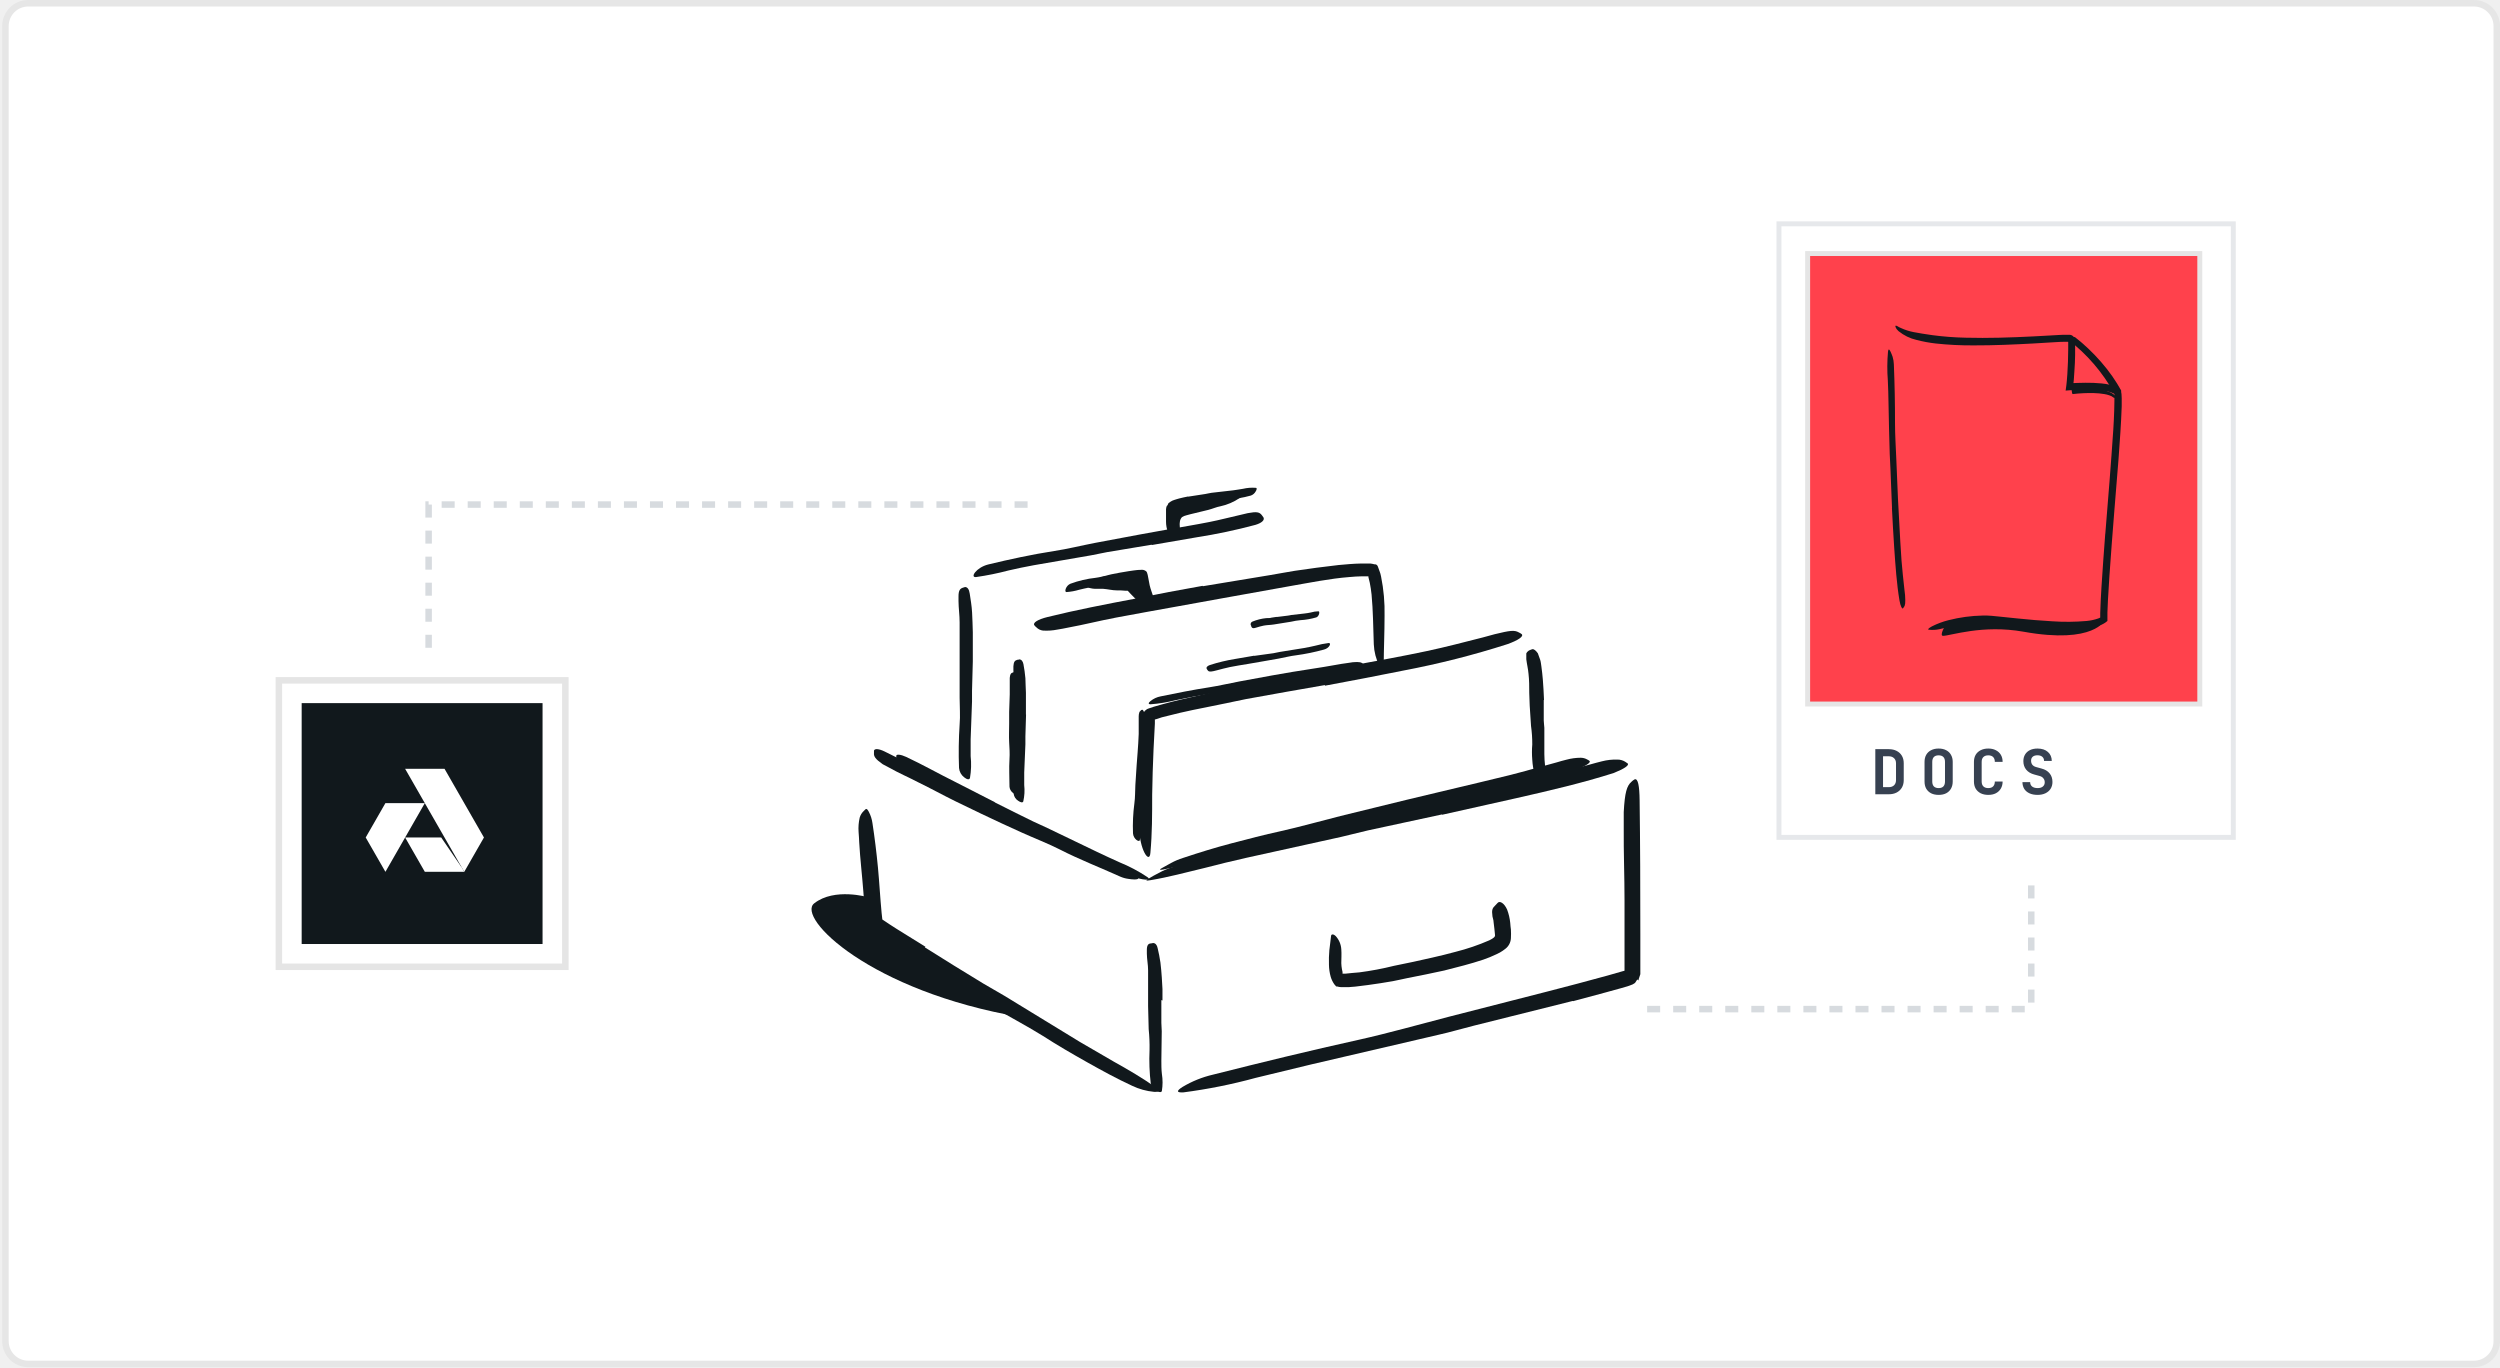
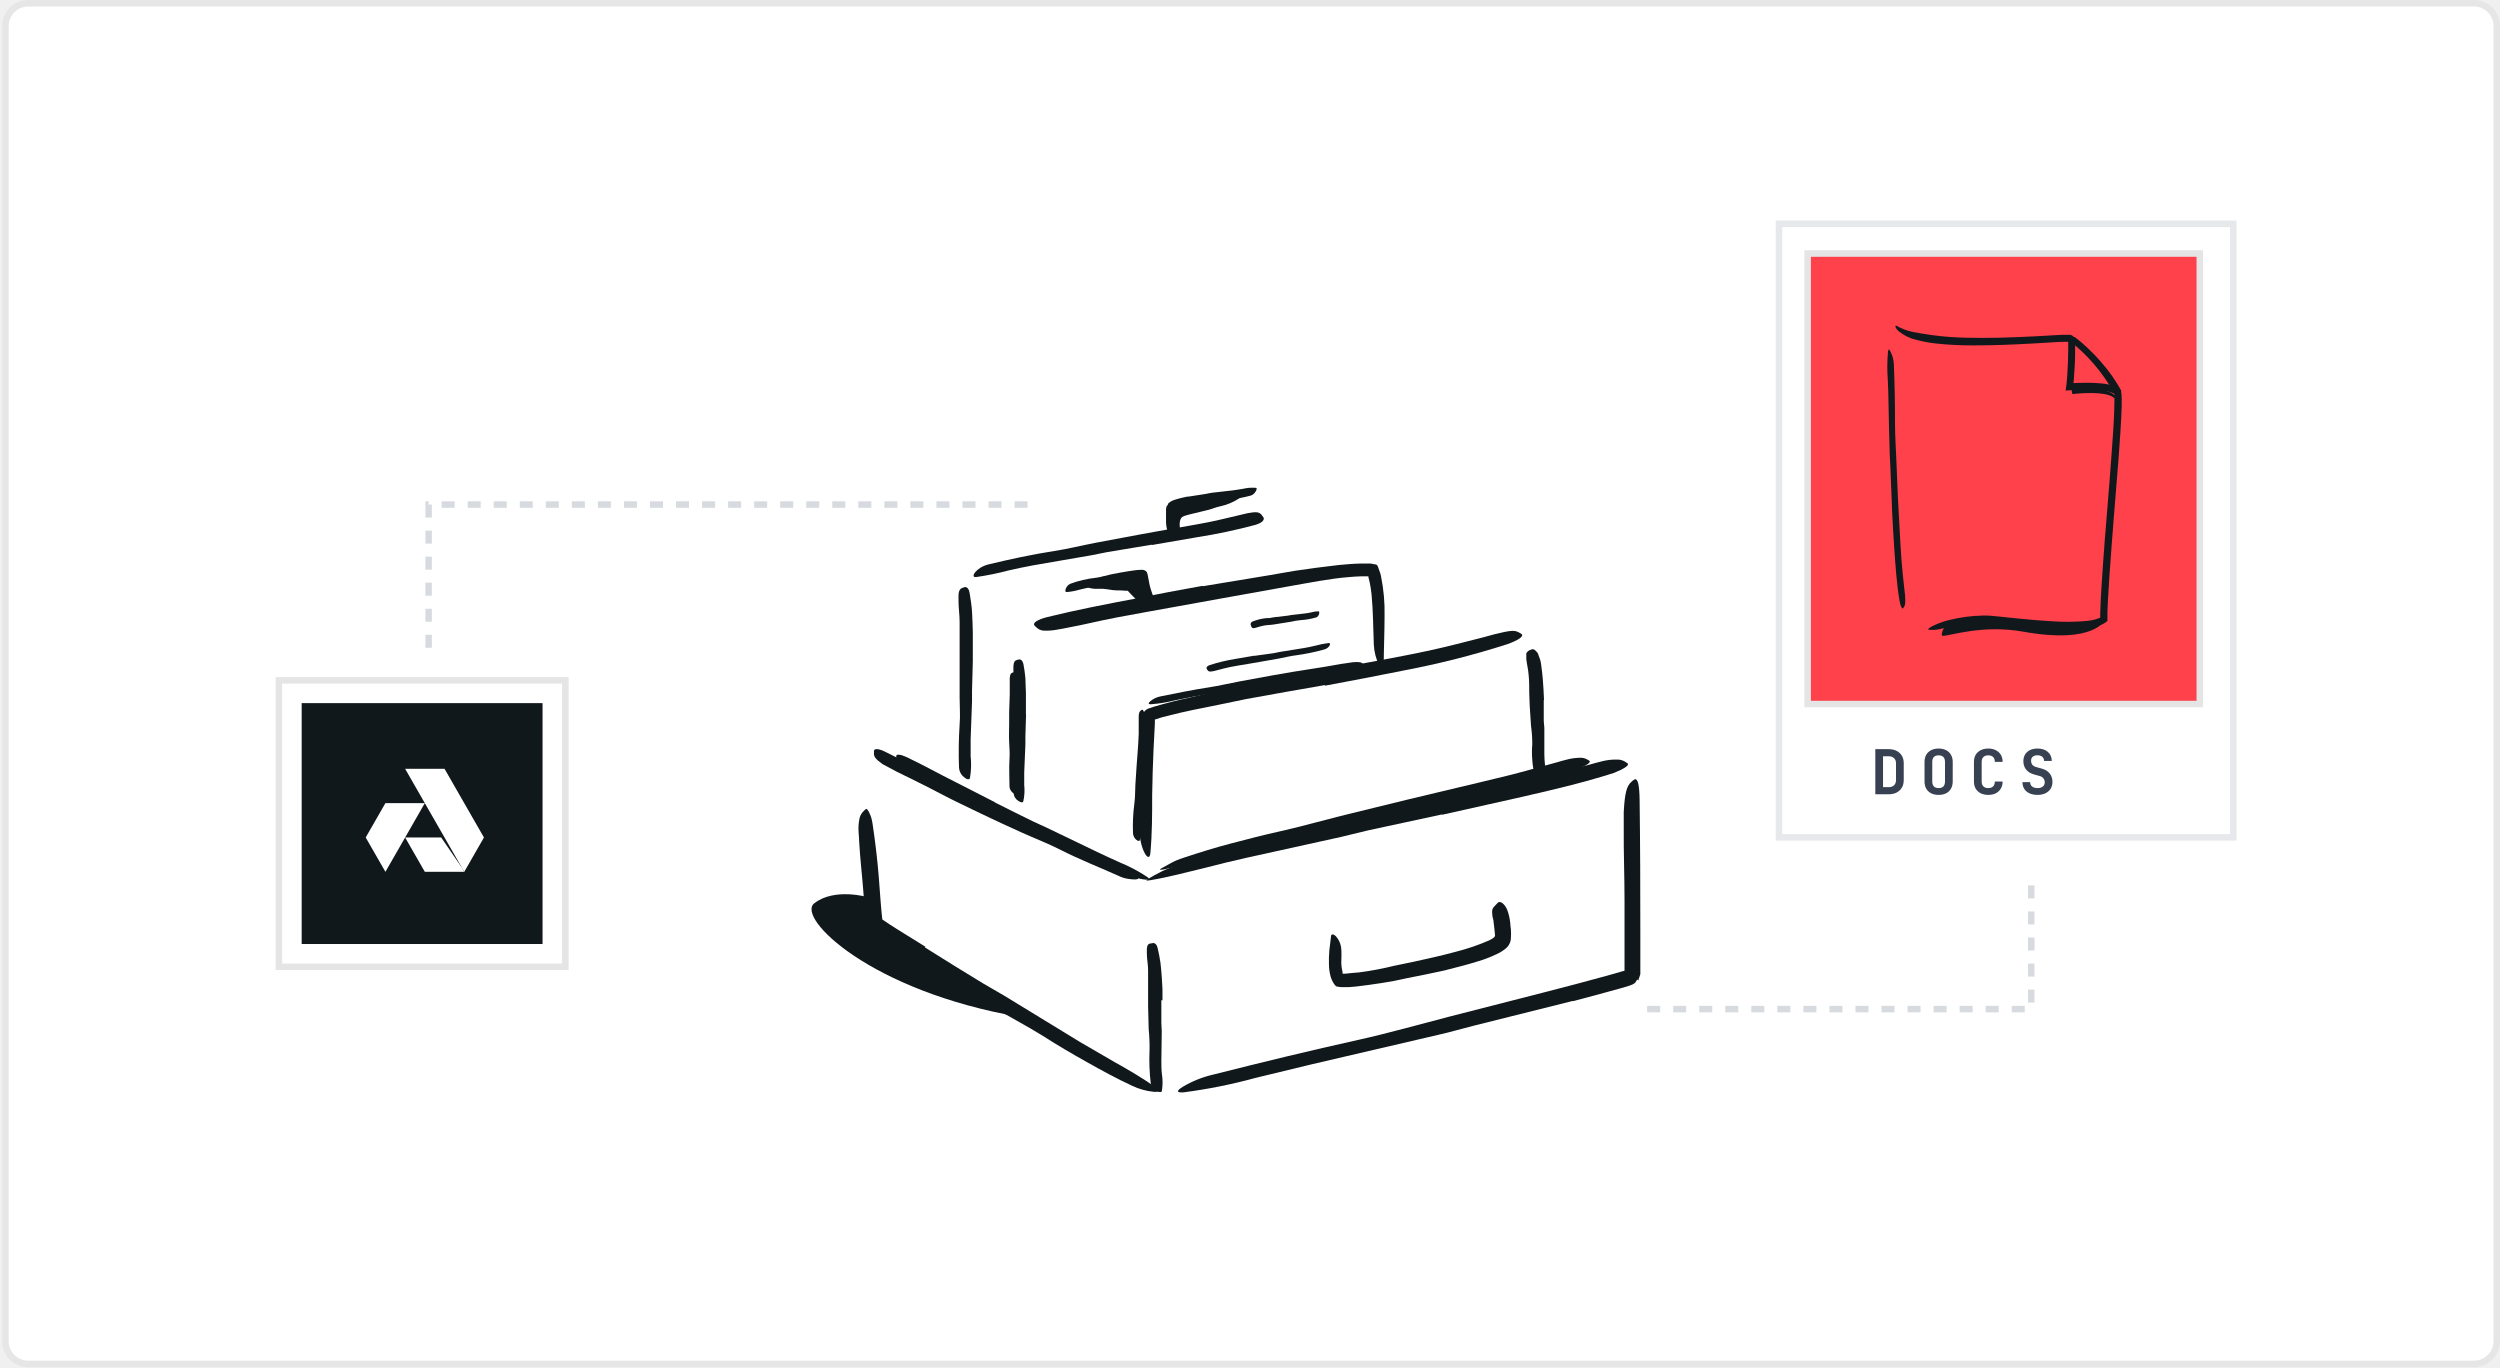
<svg xmlns="http://www.w3.org/2000/svg" width="384" height="210" viewBox="0 0 384 210" fill="none">
  <rect x="0.336" width="383.667" height="210" rx="4" fill="white" />
  <rect x="0.836" y="0.5" width="382.667" height="209" rx="3.5" stroke="black" stroke-opacity="0.1" />
  <path d="M196.728 104.619L191.689 105.475L189.855 105.838L183.345 106.997L180.472 107.572C179.246 107.883 177.995 108.085 176.733 108.176C176.31 108.176 176.391 107.944 176.733 107.672C177.175 107.316 177.698 107.073 178.255 106.967C180.724 106.453 183.224 105.959 185.763 105.566C187.275 105.334 188.787 104.961 190.379 104.669L195.418 103.742L198.563 103.198L203.34 102.442C204.569 102.26 205.758 101.988 206.998 101.837L207.804 101.716C208.812 101.635 209.165 101.716 209.386 102.018C209.443 102.084 209.494 102.155 209.538 102.23C209.628 102.472 209.225 102.694 208.53 102.784L201.848 103.792L196.809 104.629L196.728 104.619Z" fill="#11181C" />
  <path d="M152.795 123.241C154.75 124.236 156.715 125.213 158.69 126.174L160.877 127.182L168.527 130.861C169.655 131.405 170.814 131.929 171.943 132.443C173.444 133.052 174.879 133.811 176.226 134.71C176.65 135.003 176.468 135.134 175.994 135.113C175.689 135.093 175.385 135.046 175.087 134.972C174.677 134.898 174.278 134.773 173.898 134.6C170.955 133.259 167.922 132.04 164.989 130.568C163.225 129.691 161.321 128.915 159.486 128.089C157.471 127.162 155.455 126.218 153.44 125.257L149.771 123.413C147.917 122.506 146.072 121.528 144.238 120.601C142.827 119.855 141.386 119.21 139.985 118.454C139.666 118.31 139.356 118.145 139.058 117.961C137.95 117.245 137.677 116.902 137.667 116.429C137.653 116.322 137.653 116.213 137.667 116.106C137.667 115.814 138.322 115.864 139.179 116.257C141.709 117.436 144.218 118.868 146.909 120.198C148.864 121.206 150.829 122.213 152.815 123.221L152.795 123.241Z" fill="#11181C" />
  <path d="M175.984 116.913L175.692 119.937C175.692 120.31 175.692 120.682 175.631 121.065L175.268 125.016C175.268 125.601 175.208 126.185 175.198 126.77C175.221 127.517 175.184 128.265 175.087 129.007C175.016 129.471 174.079 128.876 174.029 127.999C173.968 126.464 174.039 124.927 174.24 123.403C174.371 122.486 174.341 121.529 174.391 120.582L174.593 117.478L174.734 115.623C174.795 114.615 174.885 113.688 174.905 112.731C174.905 111.985 174.905 111.249 174.905 110.514C174.905 110.352 174.905 110.191 174.905 110.02C174.903 109.8 174.941 109.581 175.016 109.375C175.049 109.31 175.098 109.255 175.157 109.213C175.182 109.164 175.217 109.121 175.261 109.088C175.304 109.055 175.355 109.032 175.409 109.022C175.442 109.015 175.475 109.018 175.506 109.03C175.537 109.043 175.563 109.065 175.581 109.093C175.52 108.972 175.581 109.183 175.581 109.093C175.602 109.16 175.632 109.225 175.671 109.284C175.696 109.321 175.732 109.348 175.775 109.361C175.817 109.373 175.862 109.371 175.903 109.355C175.984 109.264 176.004 109.355 176.034 109.445C176.068 109.54 176.092 109.638 176.105 109.738C176.265 111.099 176.309 112.471 176.236 113.839C176.236 114.847 176.135 115.905 176.064 116.943L175.984 116.913Z" fill="#11181C" />
  <path d="M156.256 110.504C156.256 111.451 156.236 112.399 156.196 113.346V114.354L156.136 118.032C156.136 118.577 156.136 119.121 156.136 119.665C156.21 120.374 156.18 121.091 156.045 121.792C155.994 122.013 155.742 121.943 155.521 121.731C155.386 121.619 155.275 121.481 155.196 121.325C155.116 121.169 155.069 120.999 155.057 120.824C155.057 119.453 154.966 118.042 155.057 116.611C155.118 115.765 155.057 114.878 155.007 114.001C154.956 113.124 155.007 112.076 155.007 111.119V109.345L155.097 106.654C155.097 105.959 155.097 105.274 155.097 104.578C155.088 104.427 155.088 104.276 155.097 104.125C155.158 103.56 155.259 103.389 155.541 103.308L155.732 103.248C155.944 103.248 156.095 103.47 156.136 103.883C156.237 105.126 156.267 106.375 156.226 107.622L156.176 110.474L156.256 110.504Z" fill="#11181C" />
  <path d="M182.56 77.419C183.255 77.207 183.962 77.032 184.676 76.895C184.938 76.835 185.18 76.734 185.442 76.694C186.359 76.542 187.296 76.472 188.214 76.361C188.627 76.311 189.03 76.23 189.433 76.169C189.956 76.087 190.486 76.05 191.015 76.059C191.156 76.059 191.187 76.059 191.015 76.059C190.874 76.059 190.683 76.331 190.421 76.492C189.527 77.102 188.525 77.533 187.468 77.762C186.843 77.873 186.238 78.155 185.603 78.316C184.968 78.477 184.223 78.659 183.527 78.82C183.104 78.921 182.671 79.022 182.267 79.142C182.013 79.195 181.77 79.294 181.552 79.435C181.37 79.629 181.257 79.876 181.229 80.14C181.149 80.604 181.229 81.148 181.159 81.622V81.964C181.134 82.19 181.077 82.411 180.988 82.619C180.988 82.619 180.988 82.67 180.988 82.68C180.977 82.53 180.939 82.383 180.877 82.247C180.635 81.35 179.869 80.533 180.302 79.042C180.412 78.742 180.592 78.472 180.826 78.256C181.025 78.076 181.249 77.926 181.491 77.812C181.842 77.641 182.202 77.489 182.57 77.359L182.56 77.419Z" fill="#11181C" />
  <path d="M173.171 90.732H173.091H172.798L172.093 90.682C171.908 90.693 171.723 90.693 171.539 90.682C170.863 90.682 170.138 90.49 169.422 90.44C169.1 90.44 168.787 90.44 168.475 90.44C168.037 90.461 167.6 90.399 167.185 90.259C167.064 90.198 167.084 90.259 167.185 90.198C167.286 90.138 167.437 89.886 167.618 89.714C167.885 89.38 168.215 89.102 168.591 88.898C168.967 88.694 169.38 88.567 169.805 88.525C170.301 88.446 170.793 88.338 171.277 88.203C171.885 88.123 172.502 88.123 173.111 88.203C173.66 88.257 174.172 88.507 174.552 88.908C174.936 89.433 175.154 90.062 175.177 90.712C175.258 91.1 175.285 91.496 175.257 91.891C175.257 91.982 175.257 92.063 175.257 92.153C175.257 92.466 175.126 92.607 175.137 92.677C175.049 92.579 174.951 92.491 174.844 92.415C174.572 92.123 174.25 91.801 173.947 91.508C173.645 91.216 173.413 90.944 173.242 90.763C173.189 90.705 173.124 90.66 173.05 90.632H172.99C172.99 90.632 172.99 90.632 173.04 90.632C173.104 90.586 173.162 90.531 173.212 90.47C173.236 90.443 173.257 90.413 173.272 90.38C173.272 90.45 173.474 89.765 173.383 90.057V90.118L173.312 90.319C173.275 90.461 173.248 90.606 173.232 90.752L173.171 90.732Z" fill="#11181C" />
  <path d="M142.058 145.516C145.021 147.38 147.994 149.235 150.997 151.049C152.085 151.714 153.224 152.309 154.313 152.974L165.852 160.029C167.565 161.036 169.319 162.044 171.052 163.052C173.28 164.292 175.497 165.582 177.603 167.083C178.258 167.547 178.016 167.748 177.26 167.708C176.096 167.598 174.96 167.284 173.904 166.781C171.526 165.682 169.248 164.433 166.971 163.153C164.693 161.873 162.436 160.563 160.198 159.121C157.528 157.469 154.635 155.947 151.854 154.324C148.803 152.537 145.78 150.726 142.783 148.892C140.919 147.763 139.064 146.625 137.21 145.456C136.515 145.022 135.819 144.569 135.124 144.105C134.771 143.883 134.428 143.641 134.116 143.4C133.925 143.248 133.632 143.077 133.431 142.896L133.259 142.755C133.235 142.685 133.214 142.615 133.199 142.543C133.153 142.404 133.116 142.263 133.088 142.12C132.998 141.653 132.935 141.182 132.897 140.709L132.796 139.459L132.614 136.99C132.423 134.45 132.121 131.951 131.979 129.451C131.979 128.897 131.899 128.353 131.879 127.789C131.825 127.048 131.883 126.304 132.05 125.581C132.163 125.197 132.375 124.85 132.665 124.574C132.755 124.466 132.856 124.368 132.967 124.281C133.128 124.181 133.269 124.342 133.461 124.715C133.738 125.244 133.922 125.816 134.005 126.408C134.348 128.635 134.63 130.923 134.852 133.241C135.073 135.559 135.194 137.927 135.416 140.225L135.527 141.233C136.182 141.706 136.958 142.17 137.674 142.644L142.148 145.425L142.058 145.516Z" fill="#11181C" />
  <path d="M178.384 153.607V157.114C178.384 157.547 178.444 157.97 178.444 158.394L178.384 162.929C178.384 163.604 178.384 164.269 178.464 164.944C178.605 165.812 178.605 166.697 178.464 167.565C178.404 167.847 178.001 167.766 177.607 167.565C177.396 167.455 177.211 167.301 177.065 167.113C176.919 166.925 176.815 166.708 176.761 166.476C176.555 164.758 176.491 163.025 176.569 161.296C176.591 160.223 176.547 159.149 176.438 158.081L176.348 154.534V152.347C176.348 151.248 176.348 150.13 176.348 149.041C176.348 148.184 176.166 147.348 176.156 146.481C176.156 146.29 176.156 146.108 176.156 145.917C176.156 145.201 176.368 144.909 176.811 144.909C176.91 144.879 177.011 144.859 177.114 144.849C177.456 144.849 177.718 145.141 177.809 145.615C177.97 146.33 178.142 147.076 178.242 147.842C178.343 148.608 178.394 149.384 178.454 150.16L178.555 151.913V153.677L178.384 153.607Z" fill="#11181C" />
  <path d="M241.565 153.748L226.448 157.527C224.614 157.98 222.8 158.535 220.965 158.938L201.495 163.473L192.878 165.559C189.238 166.555 185.534 167.299 181.792 167.787C180.572 167.857 180.784 167.494 181.641 166.95C183.092 166.083 184.67 165.447 186.317 165.065C193.744 163.191 201.202 161.367 208.771 159.694C213.296 158.686 217.932 157.366 222.528 156.177L237.645 152.306C240.759 151.5 243.863 150.694 246.947 149.837L248.811 149.303L249.335 149.152C249.396 149.152 249.557 149.152 249.527 149.021V148.759C249.527 145.282 249.527 141.805 249.527 138.358C249.527 134.599 249.376 130.921 249.406 127.192C249.406 126.365 249.406 125.559 249.406 124.733C249.567 121.709 249.88 120.701 250.585 120.087C250.728 119.941 250.891 119.815 251.069 119.714C251.593 119.492 251.825 120.722 251.845 122.949C251.936 129.52 251.956 136.494 251.956 143.498C251.956 145.514 251.956 147.56 251.956 149.636L251.784 150.15L251.694 150.402V150.523V150.593C251.875 150.724 251.442 150.412 251.482 150.452L251.21 150.875C251.139 151.037 250.908 151.097 250.766 151.208C250.396 151.364 250.016 151.496 249.628 151.601L249.003 151.782L246.544 152.458L241.636 153.778L241.565 153.748Z" fill="#11181C" />
  <path d="M221.492 125.097L210.134 127.546L205.982 128.553L191.409 131.768C189.262 132.252 187.095 132.776 184.979 133.33C182.238 133.985 179.507 134.731 176.725 135.195C175.868 135.356 175.939 135.195 176.604 134.852C176.927 134.651 177.41 134.379 177.995 134.086C178.635 133.729 179.311 133.439 180.011 133.22L184.143 131.94C185.523 131.526 186.924 131.164 188.315 130.801C191.11 130.055 193.925 129.383 196.76 128.785C200.167 128.07 203.644 127.102 207.101 126.276L218.509 123.615L225.564 121.993C229.111 121.176 232.689 120.39 236.196 119.533C238.927 118.878 241.578 118.112 244.259 117.417C244.853 117.256 245.428 117.084 246.032 116.943C246.825 116.736 247.643 116.645 248.461 116.671C248.874 116.671 249.279 116.786 249.63 117.004C249.766 117.079 249.894 117.167 250.013 117.266C250.295 117.548 249.459 118.092 247.887 118.727C243.15 120.239 238.071 121.428 232.951 122.587L221.512 125.147L221.492 125.097Z" fill="#11181C" />
  <path d="M150.126 122.75C152.142 123.792 154.194 124.8 156.284 125.774L158.561 126.782L166.553 130.601C167.743 131.166 168.942 131.7 170.131 132.234C171.709 132.856 173.213 133.65 174.616 134.602C175.049 134.915 174.837 135.076 174.324 135.086C173.986 135.083 173.649 135.052 173.316 134.995C172.881 134.939 172.457 134.82 172.056 134.643C169.032 133.272 165.807 132.032 162.744 130.46C160.91 129.533 158.904 128.767 156.989 127.9C154.883 126.953 152.776 125.975 150.69 124.978L146.83 123.113C144.895 122.166 142.97 121.098 141.056 120.17C139.574 119.394 138.032 118.739 136.601 117.923C136.279 117.752 135.946 117.59 135.593 117.389C134.454 116.593 134.192 116.19 134.243 115.655C134.232 115.535 134.232 115.413 134.243 115.293C134.344 114.95 134.999 115 135.865 115.424C138.466 116.673 141.116 118.155 143.867 119.546C145.883 120.553 147.959 121.652 150.025 122.67L150.126 122.75Z" fill="#11181C" />
  <path d="M237.12 107.542C237.12 108.549 237.12 109.618 237.12 110.666C237.12 111.039 237.2 111.412 237.211 111.795C237.211 113.145 237.211 114.486 237.211 115.826C237.217 116.422 237.254 117.017 237.321 117.61C237.447 118.371 237.447 119.147 237.321 119.908C237.321 120.149 236.959 120.129 236.606 119.908C236.202 119.717 235.888 119.378 235.729 118.96C235.52 118.217 235.395 117.453 235.356 116.683C235.291 115.908 235.291 115.129 235.356 114.354C235.362 113.4 235.298 112.447 235.165 111.502L234.963 108.398L234.893 106.453C234.893 105.445 234.893 104.488 234.782 103.51C234.721 102.755 234.53 102.019 234.439 101.263C234.429 101.099 234.429 100.934 234.439 100.769C234.427 100.635 234.427 100.5 234.439 100.366C234.485 100.27 234.547 100.181 234.62 100.104C234.748 99.964 234.912 99.863 235.094 99.812L235.346 99.721C235.608 99.661 235.9 99.912 236.213 100.346C236.334 100.678 236.465 101.001 236.576 101.354C236.687 101.706 236.697 102.019 236.757 102.362C236.858 103.037 236.918 103.732 236.979 104.377C237.059 105.385 237.12 106.453 237.16 107.491L237.12 107.542Z" fill="#11181C" />
  <path d="M203.52 105.225C199.489 105.931 195.458 106.626 191.426 107.372L187.052 108.279C184.493 108.793 181.902 109.287 179.413 109.942L178.476 110.174L177.68 110.436L177.488 110.496H177.388C177.388 110.496 177.388 110.557 177.388 110.587V110.789V111.141L177.186 115.072C177.075 117.4 177.015 119.748 176.974 122.056C176.974 125.079 176.974 128.022 176.702 130.985C176.571 132.829 174.999 130.471 174.969 127.024C174.969 124.001 174.969 120.978 175.08 117.904C175.08 116.382 175.19 114.88 175.271 113.338L175.412 111.04V110.708C175.426 110.544 175.467 110.384 175.533 110.234C175.606 109.945 175.711 109.664 175.846 109.398L175.745 109.277L175.825 109.206L175.997 109.065C176.109 108.955 176.248 108.875 176.4 108.833L177.236 108.551C179.091 108.007 180.905 107.543 182.749 107.14C184.593 106.737 186.438 106.263 188.272 105.891C192.303 105.054 196.334 104.298 200.426 103.542L207.904 102.172C211.683 101.466 215.483 100.791 219.202 99.995C222.094 99.38 224.906 98.634 227.728 97.919L229.582 97.415C231.91 96.85 232.606 96.74 233.301 97.143C233.456 97.212 233.601 97.3 233.734 97.405C234.077 97.737 233.23 98.342 231.527 98.947C226.327 100.613 221.029 101.959 215.664 102.978C211.633 103.794 207.602 104.56 203.5 105.326L203.52 105.225Z" fill="#11181C" />
  <path d="M184.751 90.044L195.112 88.331C196.372 88.13 197.621 87.868 198.881 87.676C201.118 87.344 203.356 87.041 205.613 86.789C206.742 86.688 207.871 86.578 209.04 86.557H209.927H210.491C210.702 86.582 210.911 86.623 211.116 86.678C211.65 86.628 211.67 87.182 211.831 87.555C211.892 87.747 212.003 87.978 212.033 88.13L212.134 88.563C212.535 90.552 212.715 92.581 212.668 94.61C212.668 97.18 212.547 99.709 212.537 102.209C212.537 102.995 212.235 102.924 211.872 102.279C211.356 101.25 211.064 100.124 211.015 98.974C210.924 96.343 210.904 93.773 210.672 91.314C210.612 90.71 210.511 90.105 210.4 89.52C210.34 89.228 210.259 88.936 210.189 88.654C210.189 88.583 210.189 88.573 210.189 88.523H209.181C208.566 88.523 207.931 88.583 207.286 88.633C204.263 88.865 201.028 89.53 197.883 90.075L187.503 91.939L181.103 93.098C177.878 93.693 174.623 94.247 171.428 94.862C168.929 95.335 166.52 95.95 164.041 96.404C163.497 96.515 162.963 96.625 162.408 96.706C161.682 96.852 160.94 96.902 160.201 96.857C159.819 96.813 159.463 96.638 159.193 96.363C159.067 96.265 158.956 96.15 158.861 96.021C158.629 95.648 159.405 95.144 160.876 94.781C165.19 93.713 169.796 92.816 174.442 91.939C177.757 91.264 181.264 90.589 184.731 89.984L184.751 90.044Z" fill="#11181C" />
  <path d="M157.602 109.747L157.501 113.103C157.501 113.516 157.501 113.919 157.501 114.332L157.32 118.656C157.32 119.301 157.32 119.946 157.32 120.581C157.413 121.416 157.365 122.261 157.179 123.08C157.108 123.352 156.745 123.252 156.392 123C156.203 122.883 156.042 122.726 155.922 122.54C155.802 122.353 155.725 122.142 155.697 121.921C155.632 120.275 155.662 118.626 155.788 116.983C155.842 115.976 155.842 114.967 155.788 113.96V110.573V108.487C155.788 107.479 155.788 106.371 155.788 105.323C155.788 104.506 155.647 103.71 155.657 102.894C155.657 102.712 155.657 102.531 155.657 102.35C155.707 101.674 155.848 101.463 156.261 101.342C156.362 101.342 156.453 101.342 156.554 101.281C156.866 101.281 157.108 101.543 157.199 102.007C157.336 102.724 157.437 103.447 157.501 104.174C157.501 104.909 157.572 105.655 157.582 106.401C157.582 107.52 157.582 108.648 157.582 109.767L157.602 109.747Z" fill="#11181C" />
  <path d="M149.424 101.595L149.303 106.11C149.303 106.655 149.303 107.199 149.303 107.753L149.091 113.558C149.091 114.415 149.091 115.281 149.091 116.138C149.213 117.253 149.179 118.379 148.99 119.484C148.9 119.837 148.486 119.716 148.093 119.393C147.87 119.223 147.684 119.007 147.549 118.761C147.413 118.514 147.331 118.242 147.307 117.962C147.222 115.738 147.252 113.511 147.398 111.29C147.519 109.94 147.398 108.549 147.398 107.169V102.623V99.822C147.398 98.411 147.398 96.99 147.398 95.589C147.398 94.49 147.237 93.422 147.227 92.334C147.227 92.092 147.227 91.85 147.227 91.608C147.227 90.711 147.448 90.409 147.912 90.267C148.016 90.223 148.124 90.19 148.234 90.167C148.587 90.167 148.859 90.509 148.95 91.175C149.091 92.122 149.262 93.089 149.313 94.087C149.363 95.085 149.403 96.103 149.424 97.111C149.424 98.612 149.424 100.134 149.424 101.646V101.595Z" fill="#11181C" />
  <path d="M176.906 83.666L170.063 84.805L167.584 85.299L158.776 86.821C157.476 87.053 156.176 87.335 154.896 87.627C153.264 88.059 151.608 88.395 149.937 88.635C148.93 88.756 149.937 87.163 151.802 86.7C155.138 85.894 158.504 85.168 161.93 84.634C163.946 84.332 166.083 83.797 168.169 83.394L175.052 82.104L179.295 81.338C181.442 80.955 183.598 80.613 185.715 80.189C187.368 79.867 188.96 79.434 190.593 79.071C190.945 78.99 191.298 78.889 191.661 78.819C193.001 78.567 193.455 78.637 193.828 79.141C193.921 79.252 194.006 79.37 194.08 79.494C194.271 79.907 193.777 80.341 192.82 80.623C189.853 81.42 186.845 82.055 183.81 82.528L176.917 83.717L176.906 83.666Z" fill="#11181C" />
  <path d="M182.538 76.279L185.148 75.876C185.471 75.826 185.773 75.735 186.096 75.694L189.442 75.311C189.946 75.251 190.449 75.15 190.923 75.08C191.563 74.93 192.223 74.879 192.878 74.928C193.1 74.928 193.05 75.211 192.878 75.473C192.719 75.773 192.453 76.004 192.133 76.118C190.901 76.459 189.638 76.671 188.363 76.753C187.581 76.849 186.806 77.001 186.045 77.206L183.496 77.73C182.972 77.841 182.488 77.962 181.954 78.103L181.238 78.315C181.153 78.338 181.072 78.372 180.996 78.415C180.916 78.476 180.996 78.577 180.936 78.657V79.101C180.975 79.724 181.055 80.343 181.178 80.955C181.21 81.081 181.234 81.209 181.248 81.338C181.248 81.58 181.248 81.721 181.127 81.832C180.963 81.939 180.787 82.027 180.603 82.094L180.341 82.225C180.27 82.264 180.19 82.284 180.109 82.284C180.028 82.284 179.949 82.264 179.878 82.225C179.696 82.134 179.444 81.973 179.404 81.751C179.202 81.227 179.1 80.67 179.102 80.109C179.102 79.847 179.102 79.575 179.102 79.302V78.909V78.617C179.091 78.483 179.091 78.348 179.102 78.214C179.114 78.037 179.155 77.864 179.222 77.7C179.434 77.599 179.364 77.317 179.565 77.226C179.727 77.096 179.902 76.984 180.089 76.894C180.301 76.823 180.502 76.733 180.714 76.682L181.097 76.571C181.55 76.45 181.994 76.36 182.437 76.269L182.538 76.279Z" fill="#11181C" />
  <path d="M174.252 89.248C173.396 89.318 172.519 89.429 171.642 89.55C171.319 89.55 171.007 89.691 170.634 89.742C169.505 89.893 168.367 90.054 167.238 90.256C166.734 90.346 166.23 90.477 165.756 90.588C165.126 90.777 164.477 90.896 163.821 90.941C163.61 90.941 163.6 90.689 163.71 90.407C163.772 90.242 163.866 90.09 163.987 89.962C164.108 89.834 164.254 89.731 164.416 89.661C165.66 89.201 166.957 88.896 168.276 88.754C169.082 88.663 169.868 88.391 170.674 88.22C171.481 88.049 172.448 87.877 173.345 87.736L174.182 87.615C174.549 87.559 174.919 87.529 175.29 87.525C175.532 87.497 175.775 87.558 175.976 87.696C176.197 87.807 176.207 88.079 176.288 88.311C176.419 89.067 176.49 89.419 176.59 89.903C176.741 90.538 176.983 91.132 177.185 91.767C177.244 91.903 177.288 92.045 177.316 92.191C177.369 92.395 177.34 92.612 177.235 92.795C177.085 92.947 176.897 93.055 176.691 93.108C176.6 93.141 176.505 93.162 176.409 93.168C176.255 93.172 176.102 93.138 175.965 93.067C175.804 92.997 175.562 92.896 175.502 92.725C175.067 91.662 174.808 90.535 174.736 89.389H174.272L174.252 89.248Z" fill="#11181C" />
  <path d="M222.007 149.034C219.991 149.477 218.066 149.87 216.091 150.253C215.375 150.384 214.67 150.586 213.944 150.707C212.674 150.929 211.394 151.13 210.114 151.301C209.443 151.396 208.798 151.476 208.179 151.543L207.172 151.624H206.668C206.527 151.624 206.204 151.624 205.992 151.624C205.787 151.617 205.584 151.583 205.388 151.523C205.338 151.532 205.287 151.532 205.237 151.523L205.146 151.412L204.944 151.181C204.705 150.835 204.522 150.454 204.4 150.052C204.228 149.445 204.137 148.818 204.128 148.187C204.102 147.441 204.122 146.694 204.188 145.95C204.259 145.234 204.38 144.539 204.44 143.854C204.44 143.441 204.793 143.42 205.176 143.793C205.68 144.349 205.979 145.06 206.023 145.809C206.083 146.565 206.023 147.28 206.023 147.945C206.034 148.26 206.067 148.573 206.123 148.883C206.142 149.023 206.172 149.161 206.214 149.296C206.209 149.356 206.209 149.417 206.214 149.477C206.214 149.477 206.214 149.538 206.214 149.558H206.375H206.627C207.333 149.487 208.058 149.407 208.794 149.356C210.589 149.122 212.369 148.786 214.126 148.349C216.141 147.945 218.046 147.542 219.991 147.089C221.19 146.817 222.39 146.524 223.569 146.202C225.348 145.755 227.087 145.162 228.769 144.428L229.192 144.196L229.444 144.015C229.519 143.964 229.577 143.891 229.609 143.807C229.642 143.722 229.647 143.629 229.626 143.541C229.626 143.43 229.575 142.957 229.535 142.634L229.414 141.626C229.414 141.334 229.293 141.052 229.243 140.77C229.092 139.702 229.243 139.48 229.716 139.026L230.029 138.694C230.341 138.311 231.037 138.694 231.49 139.702C231.742 140.366 231.904 141.061 231.974 141.768C231.974 142.12 232.054 142.463 232.075 142.775C232.101 143.222 232.101 143.669 232.075 144.116C232.059 144.435 231.973 144.747 231.823 145.029C231.673 145.311 231.463 145.557 231.208 145.748C230.951 145.955 230.678 146.14 230.392 146.303L229.847 146.575C229.192 146.889 228.519 147.165 227.832 147.401C225.816 148.076 223.861 148.55 221.896 149.054L222.007 149.034Z" fill="#11181C" />
  <path d="M133.346 137.817C133.346 137.817 128.196 136.295 125.062 138.754C122.28 140.931 133.608 152.259 156.808 156.23L133.84 142.292L133.346 137.817Z" fill="#11181C" />
  <path d="M218.719 124.06L208.571 126.367L204.892 127.275L191.871 130.318C189.936 130.782 188.011 131.326 186.117 131.79C183.668 132.394 181.239 133.09 178.749 133.543C177.984 133.694 178.054 133.543 178.639 133.241C178.941 133.069 179.364 132.828 179.878 132.555C180.463 132.237 181.077 131.977 181.712 131.779C184.161 130.963 186.631 130.197 189.13 129.542C191.629 128.887 194.169 128.222 196.668 127.678C199.692 127.002 202.816 126.116 205.9 125.34L216.059 122.85L222.347 121.349C225.512 120.583 228.707 119.857 231.841 119.071C234.28 118.456 236.648 117.761 239.057 117.116C239.581 116.965 240.065 116.813 240.629 116.682C241.336 116.492 242.064 116.394 242.796 116.39C243.15 116.391 243.498 116.485 243.804 116.662C243.927 116.718 244.042 116.789 244.146 116.874C244.408 117.116 243.653 117.6 242.252 118.174C238.019 119.555 233.474 120.663 228.898 121.732L218.739 124.1L218.719 124.06Z" fill="#11181C" />
  <path d="M196.101 94.772L197.734 94.57C197.936 94.57 198.127 94.489 198.319 94.469L200.425 94.227C200.733 94.192 201.039 94.142 201.342 94.076C201.725 93.961 202.122 93.9 202.521 93.895C202.773 93.895 202.612 94.691 202.179 94.832C201.395 95.065 200.586 95.207 199.77 95.255C199.274 95.302 198.783 95.382 198.298 95.497L196.666 95.759L195.658 95.921C195.094 96.011 194.65 95.991 194.116 96.092C193.731 96.171 193.351 96.272 192.977 96.394L192.725 96.465C192.413 96.535 192.302 96.465 192.181 96.193C192.181 96.132 192.181 96.072 192.11 96.001C192.081 95.897 192.091 95.785 192.14 95.688C192.188 95.591 192.271 95.516 192.373 95.477C193.055 95.196 193.775 95.016 194.509 94.943C194.781 94.943 195.114 94.943 195.295 94.872L196.091 94.751L196.101 94.772Z" fill="#11181C" />
  <path d="M192.673 100.739L195.585 100.336L196.593 100.134L200.342 99.53C200.896 99.439 201.451 99.308 201.995 99.187C202.686 98.996 203.39 98.854 204.101 98.764C204.555 98.764 204.162 99.58 203.366 99.772C201.95 100.165 200.508 100.461 199.052 100.658C198.175 100.759 197.278 101.001 196.392 101.162L193.459 101.676L191.645 101.989C190.728 102.14 189.811 102.281 188.914 102.462C188.208 102.603 187.533 102.805 186.848 102.976L186.394 103.087C185.83 103.208 185.628 103.168 185.457 102.906C185.412 102.847 185.375 102.782 185.346 102.714C185.245 102.503 185.447 102.281 185.86 102.14C187.109 101.741 188.386 101.434 189.68 101.223L192.612 100.719L192.673 100.739Z" fill="#11181C" />
  <rect x="42.836" y="104.5" width="44" height="44" stroke="#E5E5E5" />
  <rect x="46.336" y="108" width="37" height="37" fill="#11181C" />
  <path d="M67.77 128.638L70.841 133.132H70.875L71.311 133.913H65.255L62.226 128.638H67.77Z" fill="white" />
  <path d="M71.309 133.914L74.334 128.639L68.28 118.088H62.226L71.309 133.914Z" fill="white" />
  <path d="M59.199 123.361H65.253L59.201 133.912L56.172 128.638L59.199 123.361Z" fill="white" />
  <path d="M65.836 99.5V77.5H158.836" stroke="#D7DBDF" stroke-dasharray="2 2" />
-   <rect x="273.247" y="34.38" width="69.788" height="94.24" fill="white" stroke="#E6E8EB" stroke-width="0.76" />
+   <rect x="273.247" y="34.38" width="69.788" height="94.24" fill="white" stroke="#E6E8EB" strokeWidth="0.76" />
  <path d="M288.048 122V115.071H290.107C290.576 115.071 290.981 115.16 291.322 115.337C291.67 115.514 291.939 115.764 292.129 116.087C292.319 116.409 292.414 116.792 292.414 117.235V119.826C292.414 120.263 292.319 120.646 292.129 120.975C291.939 121.298 291.67 121.551 291.322 121.734C290.981 121.911 290.576 122 290.107 122H288.048ZM289.234 120.908H290.107C290.449 120.908 290.721 120.814 290.924 120.624C291.126 120.428 291.227 120.162 291.227 119.826V117.235C291.227 116.906 291.126 116.647 290.924 116.457C290.721 116.261 290.449 116.163 290.107 116.163H289.234V120.908ZM297.773 122.095C297.33 122.095 296.944 122.013 296.615 121.848C296.292 121.677 296.042 121.44 295.865 121.136C295.694 120.826 295.609 120.462 295.609 120.045V117.026C295.609 116.609 295.694 116.248 295.865 115.944C296.042 115.634 296.292 115.397 296.615 115.233C296.944 115.062 297.33 114.976 297.773 114.976C298.222 114.976 298.608 115.062 298.931 115.233C299.254 115.397 299.5 115.634 299.671 115.944C299.848 116.248 299.937 116.606 299.937 117.017V120.045C299.937 120.462 299.848 120.826 299.671 121.136C299.5 121.44 299.254 121.677 298.931 121.848C298.608 122.013 298.222 122.095 297.773 122.095ZM297.773 121.051C298.096 121.051 298.339 120.965 298.504 120.795C298.668 120.617 298.751 120.367 298.751 120.045V117.026C298.751 116.697 298.668 116.447 298.504 116.277C298.339 116.106 298.096 116.02 297.773 116.02C297.45 116.02 297.207 116.106 297.042 116.277C296.878 116.447 296.795 116.697 296.795 117.026V120.045C296.795 120.367 296.878 120.617 297.042 120.795C297.213 120.965 297.457 121.051 297.773 121.051ZM305.4 122.095C304.957 122.095 304.568 122.013 304.233 121.848C303.904 121.677 303.648 121.44 303.464 121.136C303.287 120.826 303.198 120.462 303.198 120.045V117.026C303.198 116.602 303.287 116.239 303.464 115.935C303.648 115.631 303.904 115.397 304.233 115.233C304.568 115.062 304.957 114.976 305.4 114.976C305.85 114.976 306.236 115.062 306.558 115.233C306.887 115.397 307.144 115.631 307.327 115.935C307.511 116.239 307.602 116.602 307.602 117.026H306.406C306.406 116.697 306.318 116.447 306.141 116.277C305.97 116.106 305.723 116.02 305.4 116.02C305.078 116.02 304.828 116.106 304.651 116.277C304.473 116.447 304.385 116.694 304.385 117.017V120.045C304.385 120.367 304.473 120.617 304.651 120.795C304.828 120.965 305.078 121.051 305.4 121.051C305.723 121.051 305.97 120.965 306.141 120.795C306.318 120.617 306.406 120.367 306.406 120.045H307.602C307.602 120.456 307.511 120.817 307.327 121.127C307.144 121.437 306.887 121.677 306.558 121.848C306.236 122.013 305.85 122.095 305.4 122.095ZM312.971 122.095C312.496 122.095 312.085 122.016 311.737 121.858C311.389 121.699 311.12 121.475 310.93 121.184C310.747 120.886 310.652 120.538 310.645 120.14H311.832C311.832 120.424 311.933 120.649 312.136 120.814C312.344 120.972 312.626 121.051 312.98 121.051C313.322 121.051 313.588 120.972 313.778 120.814C313.974 120.655 314.072 120.437 314.072 120.159C314.072 119.925 314.002 119.722 313.863 119.551C313.73 119.374 313.537 119.254 313.284 119.191L312.487 118.972C311.943 118.833 311.522 118.583 311.224 118.222C310.933 117.862 310.788 117.425 310.788 116.913C310.788 116.52 310.876 116.179 311.054 115.887C311.231 115.596 311.481 115.372 311.803 115.214C312.132 115.055 312.518 114.976 312.961 114.976C313.632 114.976 314.164 115.15 314.556 115.498C314.948 115.84 315.148 116.302 315.154 116.884H313.968C313.968 116.612 313.879 116.4 313.702 116.248C313.525 116.09 313.275 116.011 312.952 116.011C312.642 116.011 312.401 116.084 312.231 116.229C312.06 116.375 311.974 116.58 311.974 116.846C311.974 117.087 312.038 117.292 312.164 117.463C312.297 117.628 312.487 117.745 312.734 117.814L313.559 118.042C314.11 118.181 314.531 118.431 314.822 118.792C315.113 119.146 315.258 119.586 315.258 120.111C315.258 120.504 315.163 120.852 314.974 121.155C314.784 121.453 314.518 121.684 314.176 121.848C313.835 122.013 313.433 122.095 312.971 122.095Z" fill="#374151" />
-   <rect x="277.654" y="38.943" width="60.234" height="69.198" fill="#FF414C" stroke="#E5E5E5" stroke-width="0.76" />
+   <rect x="277.654" y="38.943" width="60.234" height="69.198" fill="#FF414C" stroke="#E5E5E5" strokeWidth="0.76" />
  <path d="M324.638 61.069C324.449 60.908 324.228 60.79 323.99 60.721C323.742 60.635 323.486 60.571 323.226 60.53C322.695 60.442 322.16 60.391 321.622 60.378C320.54 60.352 319.456 60.403 318.381 60.53C318.207 60.56 318.12 59.413 318.311 59.422C319.44 59.414 320.569 59.486 321.687 59.639C322.251 59.715 322.809 59.831 323.356 59.987C323.636 60.065 323.909 60.165 324.173 60.287C324.453 60.409 324.704 60.588 324.911 60.812C325.098 61.047 324.781 61.208 324.638 61.069Z" fill="#11181C" />
  <path d="M290.614 78.044L290.37 71.961L290.262 69.74C290.179 67.133 290.123 64.526 290.075 61.919C290.075 60.763 290.01 59.599 289.971 58.443C289.856 56.968 289.865 55.485 289.997 54.011C290.053 53.55 290.188 53.611 290.384 54.011C290.507 54.271 290.616 54.538 290.709 54.81C290.819 55.182 290.881 55.566 290.896 55.953C291.018 58.956 291.079 61.958 291.074 64.995C291.074 66.807 291.2 68.693 291.274 70.548L291.531 76.666L291.735 80.425C291.839 82.324 291.935 84.236 292.074 86.117C292.187 87.581 292.356 89.015 292.508 90.462C292.547 90.779 292.582 91.088 292.617 91.409C292.695 92.6 292.652 92.982 292.426 93.256C292.378 93.321 292.339 93.404 292.3 93.443C292.187 93.591 291.896 93.1 291.761 92.235C291.326 89.658 291.148 86.925 290.953 84.183C290.814 82.145 290.709 80.095 290.601 78.052L290.614 78.044Z" fill="#11181C" />
  <path d="M323.378 81.96C323.813 76.633 324.247 71.306 324.603 65.983C324.664 65.014 324.712 64.041 324.742 63.076C324.742 62.594 324.773 62.107 324.773 61.634C324.773 61.395 324.773 61.16 324.773 60.93C324.773 60.817 324.773 60.695 324.773 60.613C324.78 60.583 324.78 60.551 324.773 60.521L324.729 60.482L324.638 60.43C324.525 60.372 324.407 60.322 324.286 60.282C324.016 60.191 323.738 60.121 323.456 60.074C322.846 59.98 322.231 59.923 321.614 59.904C321.001 59.874 320.384 59.865 319.763 59.874L318.833 59.9C318.373 59.9 317.79 59.961 317.282 59.996L317.391 59.179L317.434 58.775L317.469 58.431L317.543 57.475C317.586 56.841 317.617 56.202 317.638 55.564C317.66 54.925 317.677 54.282 317.677 53.647V53.174V52.765C317.682 52.699 317.682 52.632 317.677 52.566C317.677 52.474 317.582 52.505 317.521 52.5H317.382H317.069L316.361 52.518L315.031 52.596L312.363 52.757C309.322 52.922 306.241 53.061 303.204 53.052C301.24 53.068 299.277 52.971 297.325 52.761C296.337 52.649 295.359 52.467 294.396 52.218C293.381 51.987 292.433 51.526 291.624 50.871C291.515 50.772 291.413 50.664 291.32 50.549C291.265 50.462 291.215 50.37 291.172 50.276C291.107 50.124 291.111 50.045 291.172 50.028C291.233 50.011 291.333 50.028 291.472 50.119L291.698 50.254L292.011 50.397C292.616 50.674 293.252 50.878 293.905 51.006C294.727 51.171 295.704 51.319 296.777 51.475C298.481 51.703 300.195 51.836 301.913 51.87C303.651 51.918 305.389 51.909 307.127 51.87C308.865 51.831 310.604 51.757 312.342 51.67L314.949 51.527L316.252 51.453L316.913 51.423H317.273H317.869C318.058 51.423 318.242 51.489 318.388 51.609C318.535 51.73 318.635 51.897 318.672 52.083C318.705 52.292 318.727 52.502 318.738 52.713V53.087C318.738 53.578 318.738 54.06 318.738 54.542C318.738 55.355 318.677 56.163 318.629 56.984C318.603 57.393 318.572 57.806 318.546 58.218L318.507 58.653L318.481 58.844L319.081 58.818C319.515 58.818 319.902 58.792 320.319 58.792C321.153 58.782 321.987 58.816 322.818 58.896C323.246 58.937 323.671 59.005 324.091 59.1C324.312 59.148 324.53 59.212 324.742 59.292C324.999 59.378 325.24 59.506 325.455 59.67C325.523 59.721 325.589 59.776 325.651 59.835L325.742 59.922C325.777 59.948 325.768 60 325.781 60.039C325.822 60.199 325.85 60.361 325.863 60.526C325.863 60.752 325.89 60.96 325.894 61.173C325.894 61.608 325.894 62.007 325.894 62.42C325.803 65.132 325.598 67.812 325.407 70.502L324.755 78.558C324.495 81.865 324.23 85.167 324.008 88.469C323.926 89.716 323.843 90.968 323.778 92.219C323.747 92.844 323.717 93.47 323.7 94.092V94.561V95.369C323.7 95.395 323.661 95.408 323.643 95.425L323.374 95.634C323.289 95.7 323.197 95.757 323.1 95.803C323.022 95.843 322.944 95.89 322.865 95.921C321.597 96.438 320.315 96.486 319.05 96.551C317.786 96.616 316.526 96.551 315.279 96.494C313.332 96.39 311.42 96.225 309.513 96.06L306.663 95.773C306.193 95.725 305.707 95.673 305.263 95.656C304.82 95.638 304.329 95.656 303.869 95.691C303.039 95.734 302.235 95.817 301.414 95.93C299.893 96.151 298.915 96.416 298.211 96.568C297.729 96.702 297.23 96.765 296.73 96.755C296.565 96.758 296.401 96.748 296.239 96.725C296.056 96.673 296.239 96.486 296.76 96.203C297.56 95.799 298.402 95.484 299.272 95.265C300.992 94.825 302.758 94.584 304.533 94.548C304.759 94.548 304.968 94.548 305.216 94.548C305.463 94.548 305.694 94.574 305.924 94.591L307.253 94.722L309.9 94.995C311.664 95.174 313.441 95.334 315.218 95.43C316.979 95.551 318.747 95.535 320.506 95.382C321.11 95.326 321.705 95.198 322.279 95L322.466 94.926L322.544 94.882L322.596 94.852V94.665V94.148C322.631 92.784 322.709 91.432 322.792 90.081C322.961 87.383 323.161 84.689 323.365 81.999L323.378 81.96Z" fill="#11181C" />
  <path d="M325.837 60.062C324.26 57.02 321.444 53.9 318.741 51.806C318.507 51.623 317.538 52.08 317.668 52.179C320.549 54.392 322.945 57.172 324.707 60.348C324.838 60.605 325.915 60.192 325.837 60.044V60.062Z" fill="#11181C" />
  <path d="M298.867 95.92C302.589 95.058 306.449 94.978 310.203 95.685C316.569 96.85 323.338 95.211 323.338 95.211C323.338 95.211 321.744 99 310.816 97.032C304.529 95.902 299.571 97.666 298.454 97.666C297.82 97.666 298.867 95.92 298.867 95.92Z" fill="#11181C" />
  <path d="M312 136L312 155L253 155" stroke="#D7DBDF" stroke-dasharray="2 2" />
</svg>
